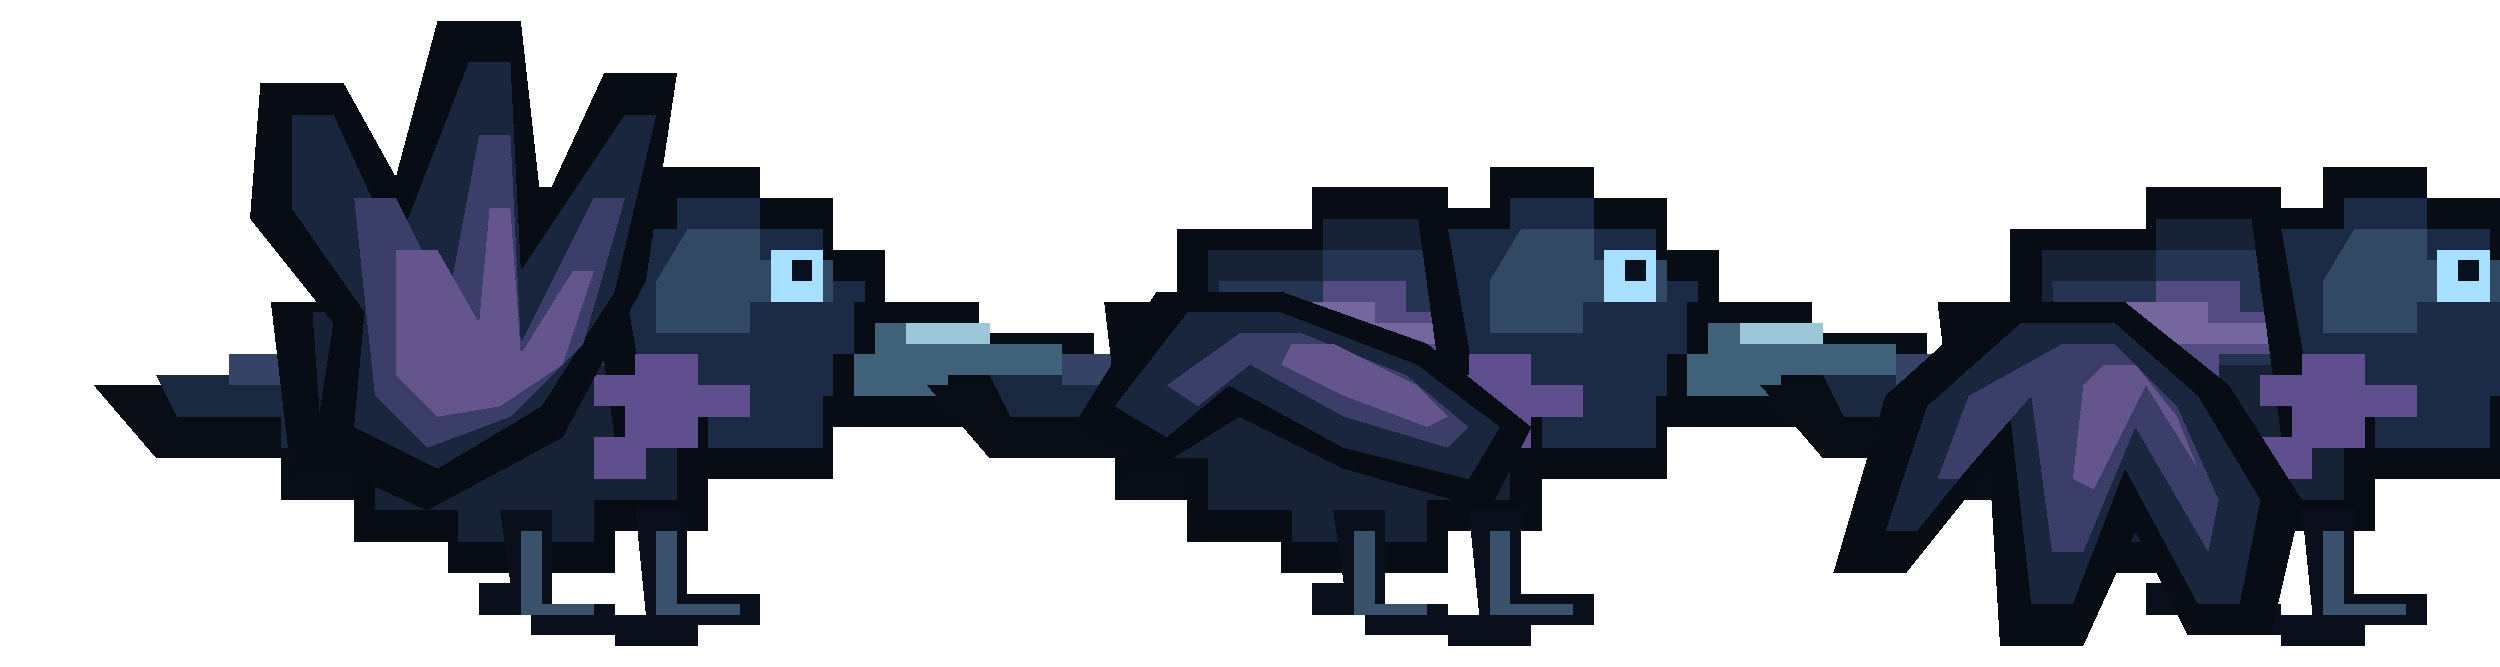
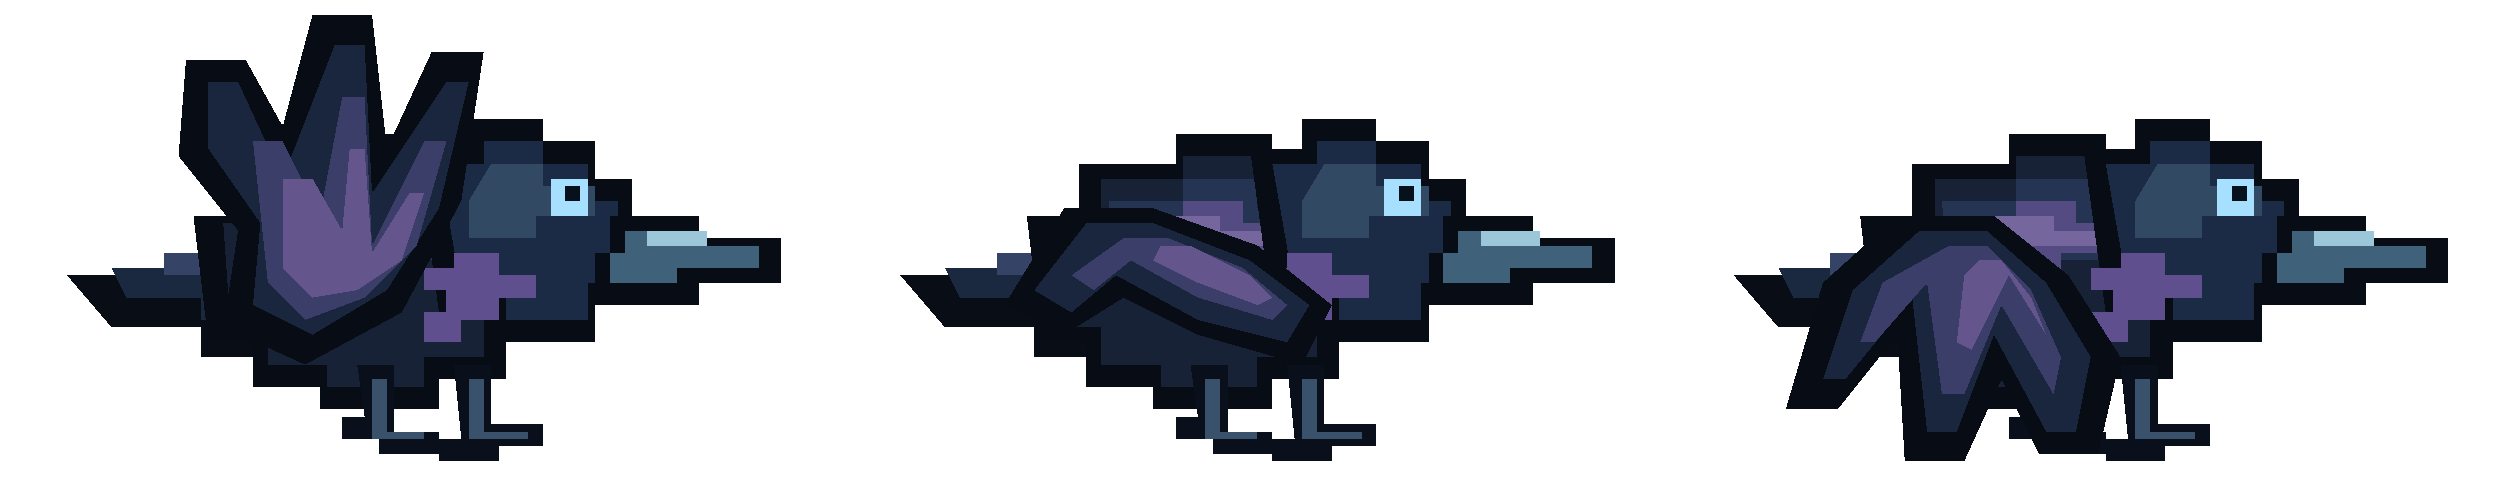
- <svg xmlns="http://www.w3.org/2000/svg" width="240" height="64" viewBox="0 0 240 64" shape-rendering="crispEdges">
+ <svg xmlns="http://www.w3.org/2000/svg" width="336" height="64" viewBox="0 0 336 64" shape-rendering="crispEdges">
  <defs>
    <g id="ravenbody">
      <path fill="#090d15" d="M9 37h18v-7h14v18H27v-4H15z" />
      <path fill="#1b2940" d="M15 36h15v-4h8v11H27v-3H17z" />
      <path fill="#344366" d="M22 34h10v3H22z" />
      <path fill="#080c14" d="M26 29h7v-7h13v-4h13v4h8v8h6v14h-5v7h-9v4H43v-3H34v-6h-6z" />
      <path fill="#172237" d="M30 30h6v-6h11v-3h11v4h7v7h5v10h-5v6h-8v4H44v-3h-8v-5h-5z" />
      <path fill="#243452" d="M37 27h10v-3h10v4h7v7H52v5H38z" />
      <path fill="#554b83" d="M39 30h8v-3h8v3h6v4h-8v3H42z" />
      <path fill="#75679d" d="M44 29h8v2h6v2H48z" />
      <path fill="#080c14" d="M56 20h7v-4h10v3h7v5h5v7h9v10H80v5H67v-4h-8z" />
      <path fill="#1b2b45" d="M59 22h6v-3h8v3h6v5h4v6h8v5H79v5H68v-4h-6z" />
      <path fill="#314963" d="M66 22h7v3h7v4h-8v3h-9v-5z" />
      <path fill="#080c14" d="M82 29h12v3h11v6H93v3H80v-7h2z" />
      <path fill="#40617a" d="M84 31h10v2h8v3H91v2h-9v-4h2z" />
      <path fill="#9cc7d8" d="M87 31h8v2h-8z" />
      <rect x="74" y="24" width="5" height="5" fill="#a7dfff" />
      <rect x="76" y="25" width="2" height="2" fill="#07111d" />
      <path fill="#604f8f" d="M61 34h6v3h5v3h-5v3h-5v3h-5v-4h3v-3h-3v-3h4z" />
      <path fill="#0a101b" d="M48 49h5v9h6v3h-8v-2h-5v-3h3zM61 49h5v8h7v3h-6v2h-8v-3h3z" />
      <path fill="#39516a" d="M50 51h2v7h5v1h-7zM63 51h2v7h6v1h-8z" />
    </g>
  </defs>
  <g>
    <use href="#ravenbody" />
    <path fill="#080c14" d="M32 31 24 21 25 8h8l5 9 4-15h8l2 18 6-13h7l-3 20-8 15-13 7-11-5z" />
    <path fill="#19263e" d="M35 30 28 20V11h4l6 13 7-18h4l1 20 10-15h3l-4 17-7 11-10 6-8-4z" />
    <path fill="#3a3e68" d="M34 19h4l5 10 3-16h3l1 20 7-14h3l-4 14-7 7-8 3-5-5z" />
    <path fill="#64558d" d="M38 24h4l4 7 1-11h2l1 14 5-8h2l-3 9-6 4-6 1-4-4z" />
  </g>
-   <g transform="translate(80)">
+   <g transform="translate(112)">
    <use href="#ravenbody" />
    <path fill="#080c14" d="M31 28h12l14 5 10 8-4 8-14-4-10-5-8 5-8-4z" />
    <path fill="#19263e" d="M34 30h9l13 5 8 6-3 5-12-3-11-6-6 5-5-3z" />
    <path fill="#3a3e68" d="M39 32h6l10 4 6 5-2 2-10-3-9-5-5 4-3-2z" />
    <path fill="#64558d" d="M44 33h4l8 4 3 3-2 1-8-3-6-3z" />
  </g>
-   <g transform="translate(160)">
+   <g transform="translate(224)">
    <use href="#ravenbody" />
    <path fill="#080c14" d="M31 29h13l10 8 7 11-3 13h-8l-5-10-5 11h-8l-1-17-8 10h-7l5-17z" />
    <path fill="#19263e" d="M34 31h9l8 7 6 10-2 10h-4l-7-13-5 13h-4l-2-18-9 11h-3l4-12z" />
    <path fill="#3a3e68" d="M38 33h5l6 6 4 9-1 5-7-12-5 12h-3l-2-15-7 8h-2l3-8z" />
    <path fill="#64558d" d="M42 35h3l4 5 2 5-5-8-5 10-2-1 1-9z" />
  </g>
</svg>
